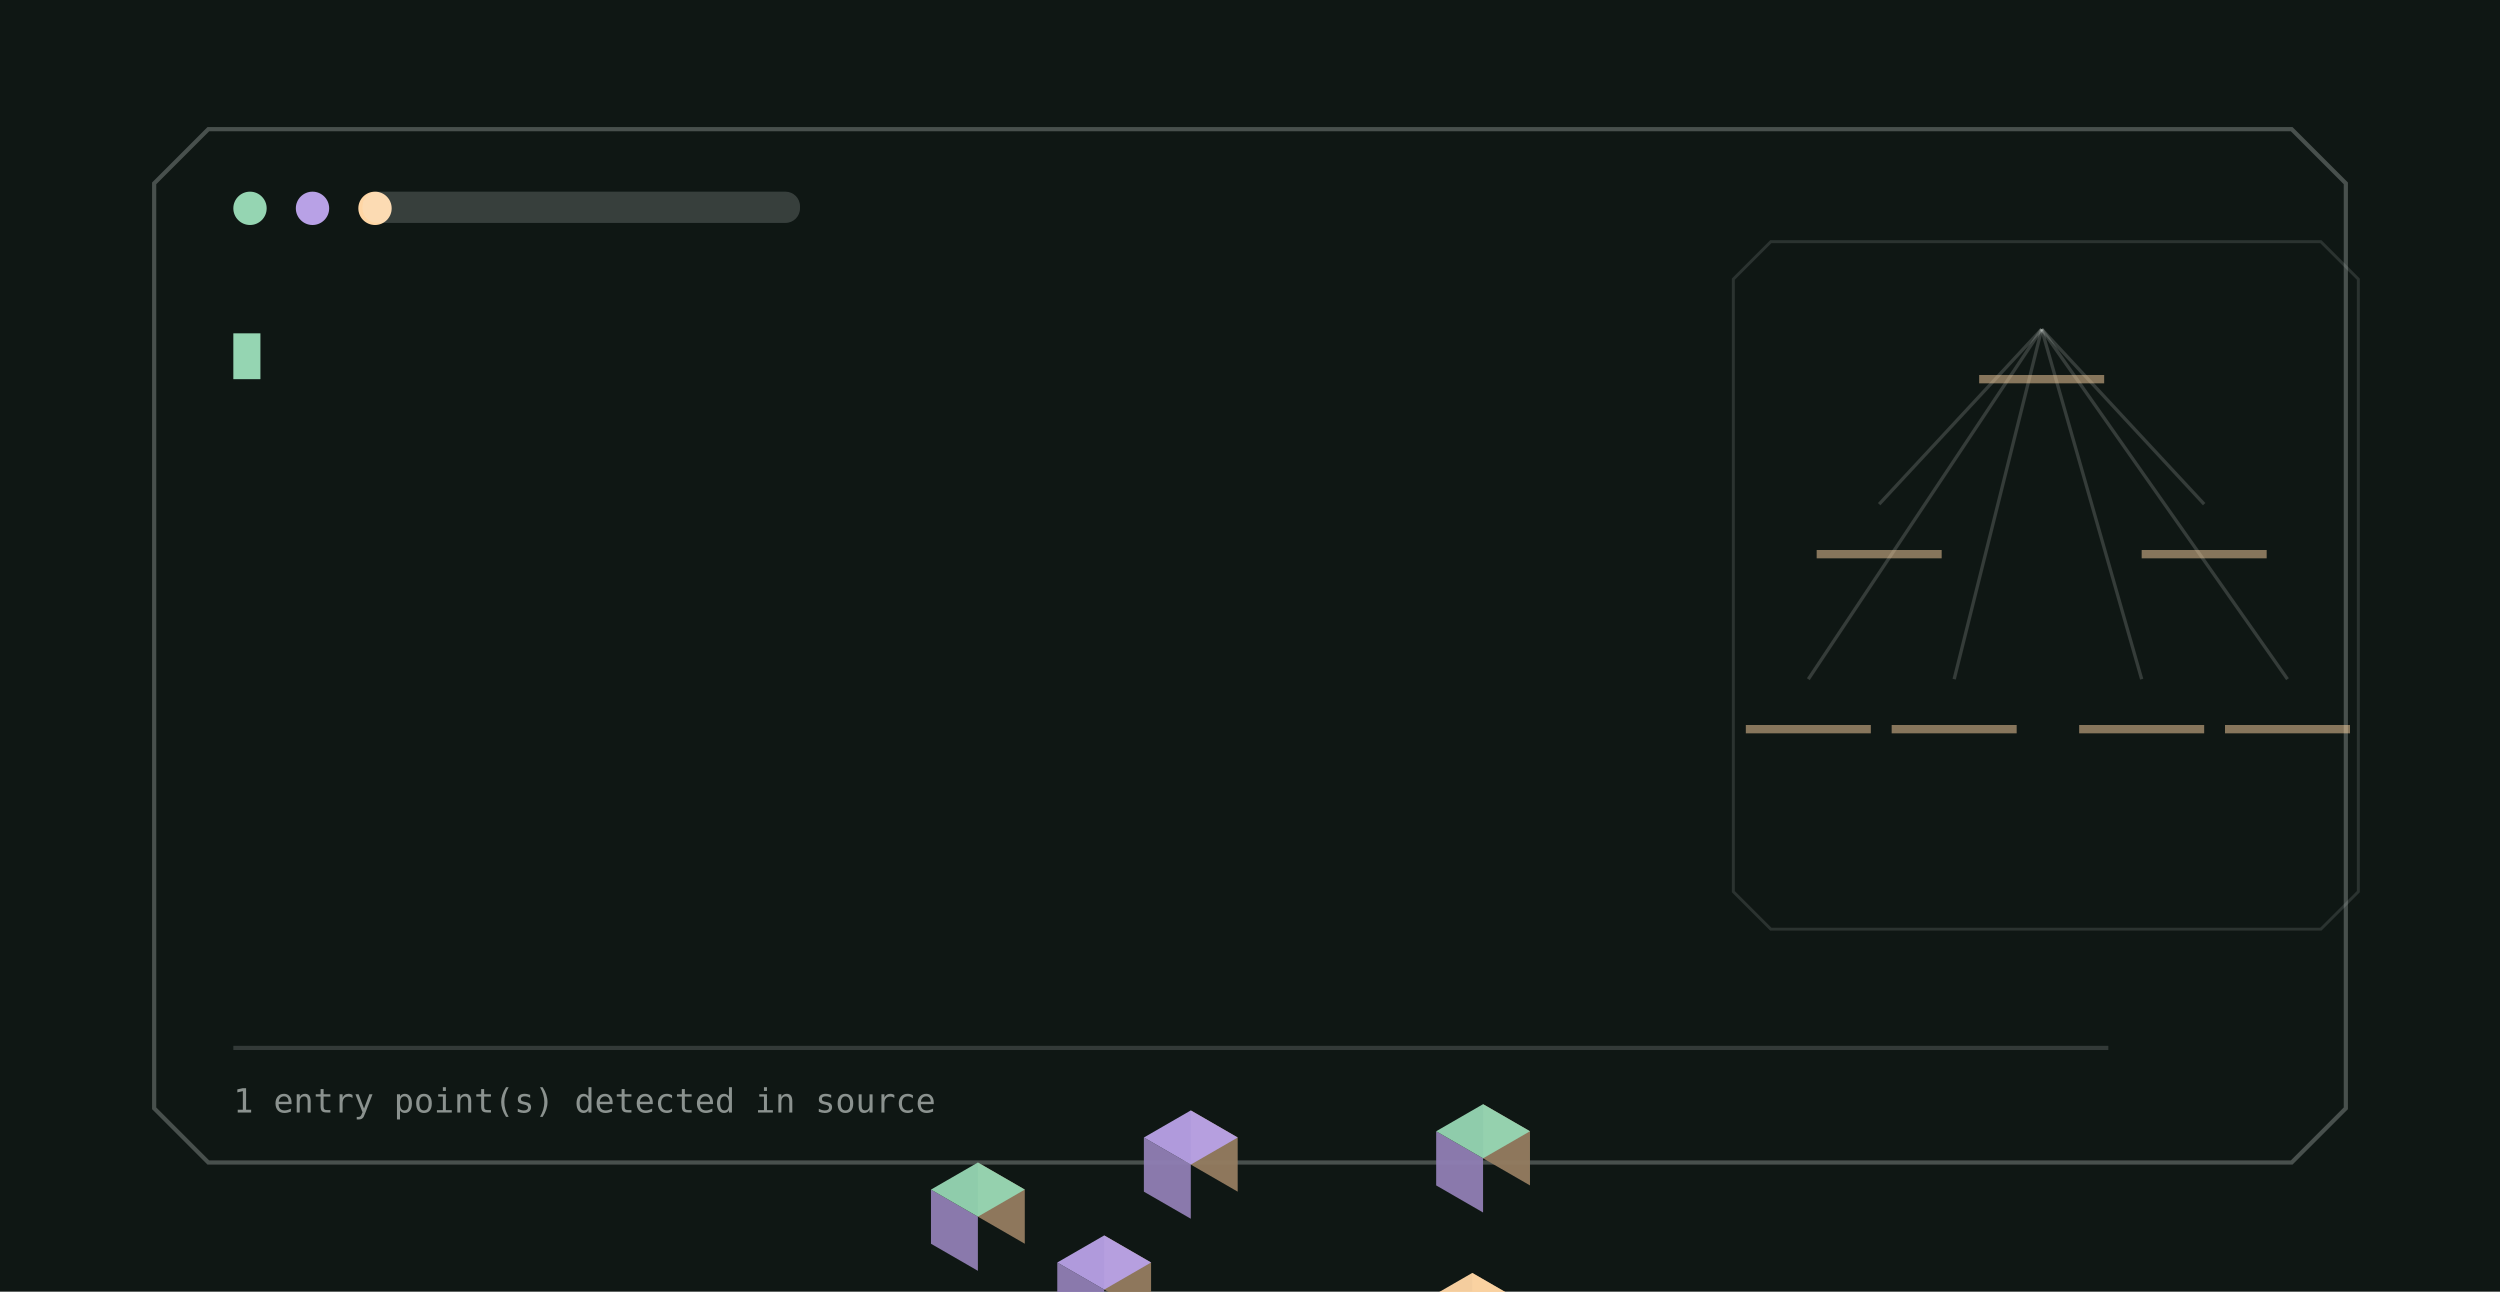
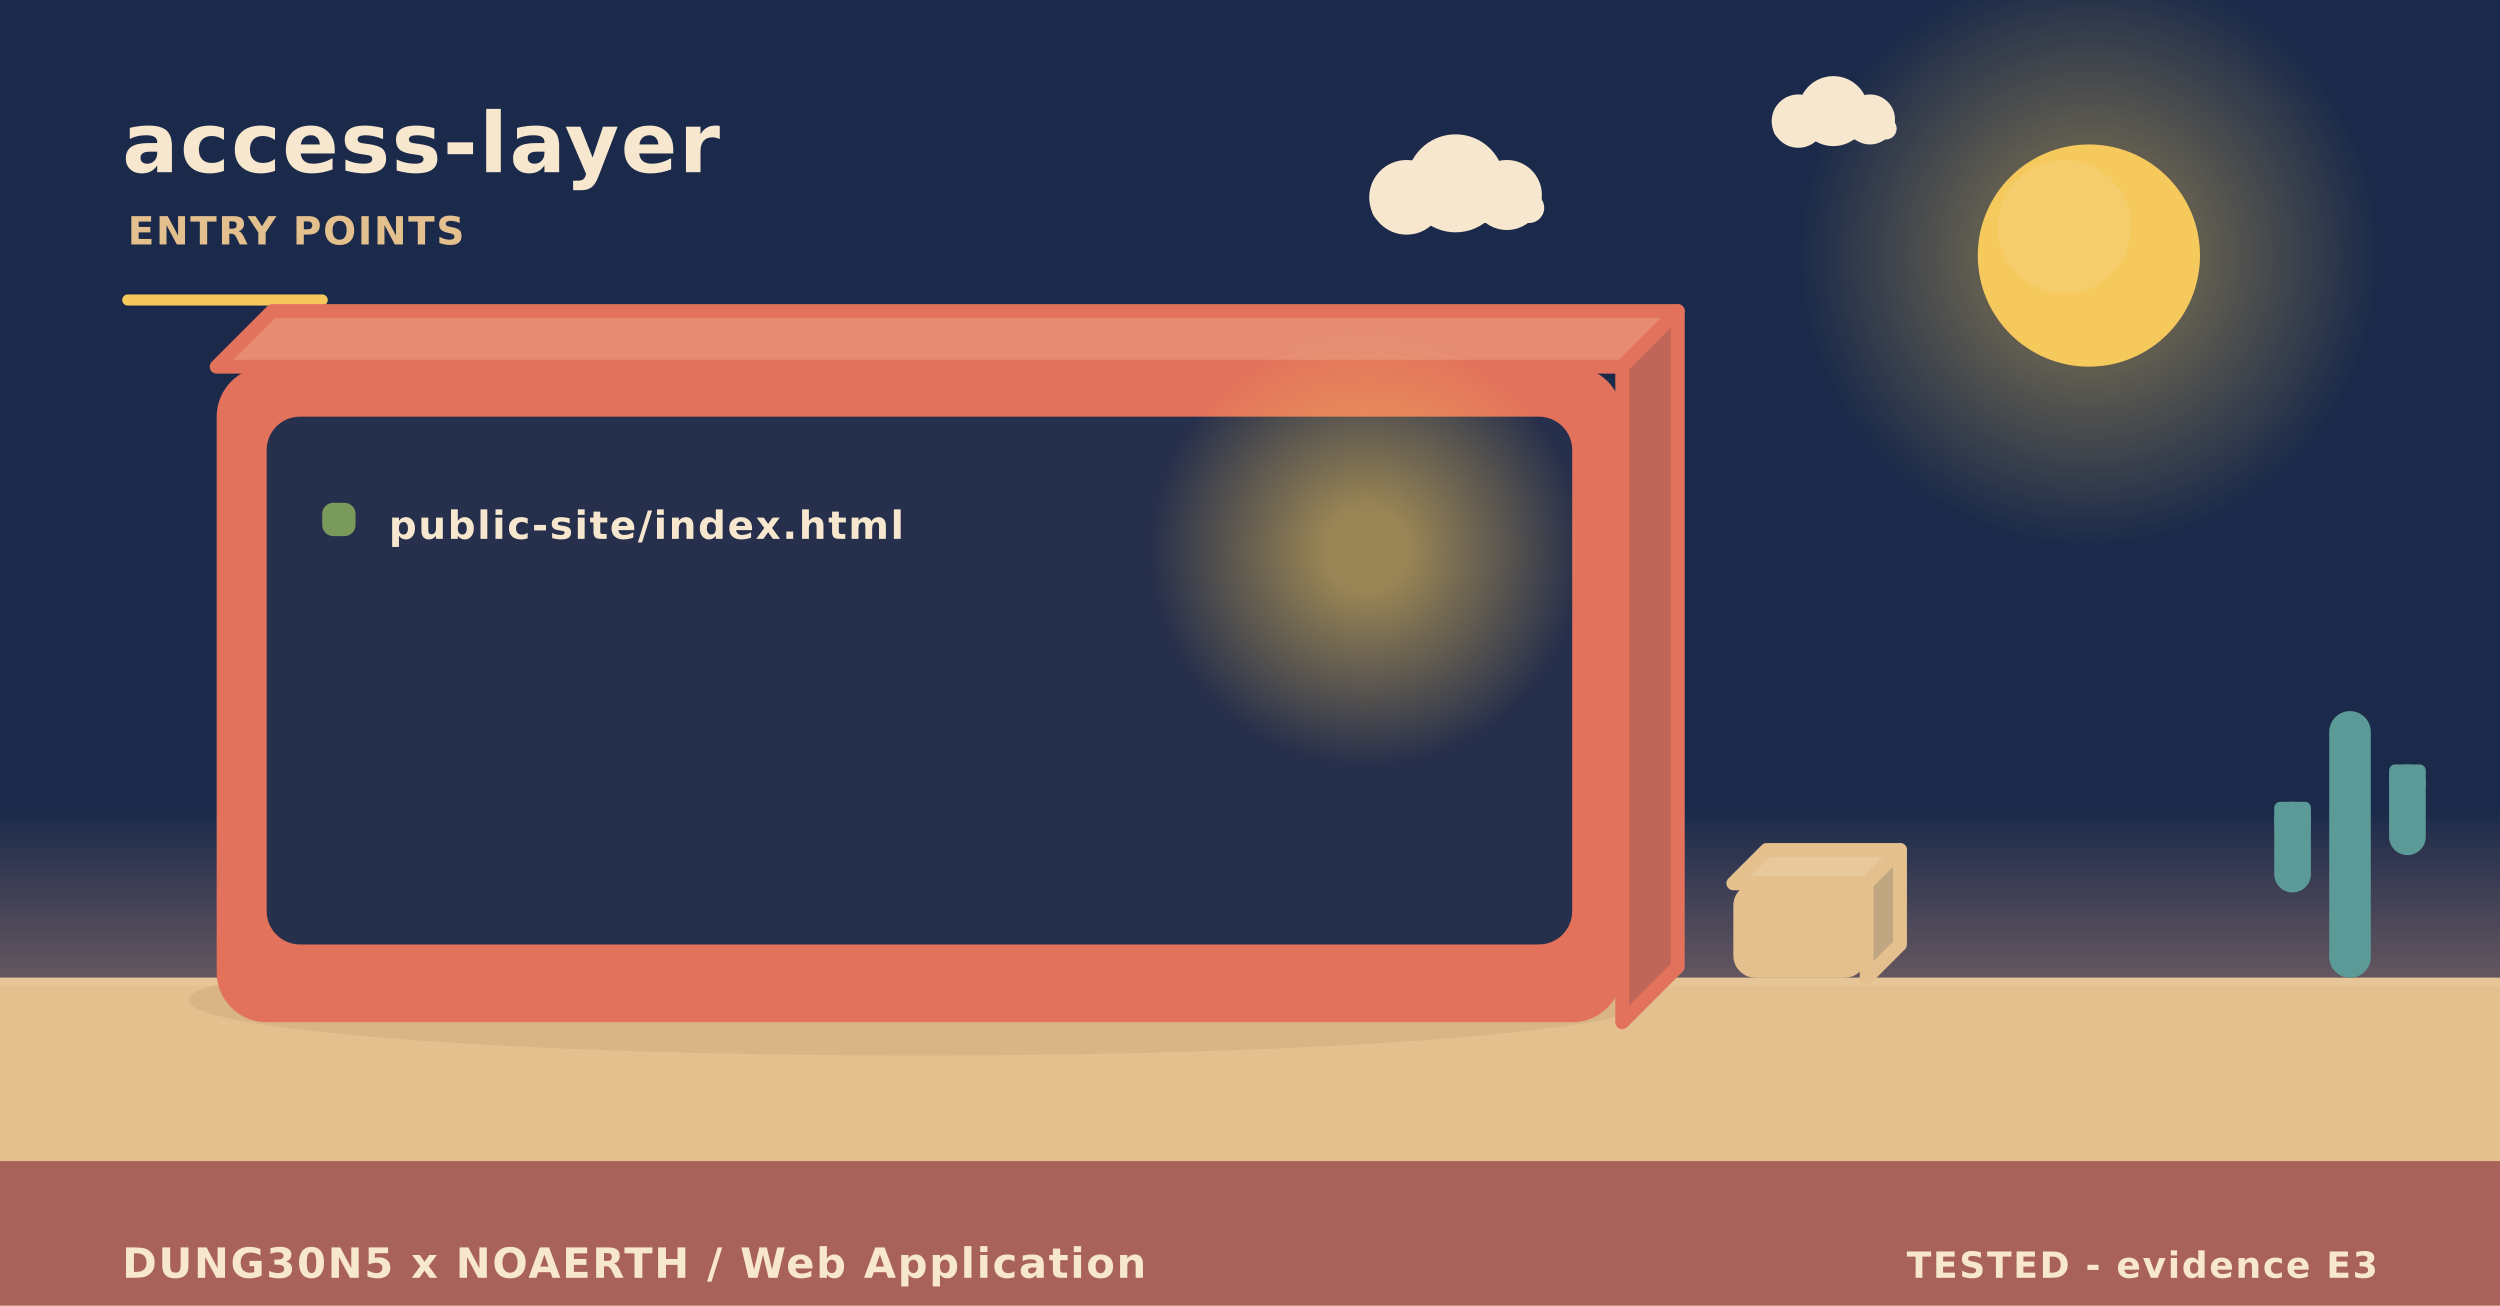
- <svg xmlns="http://www.w3.org/2000/svg" viewBox="0 0 1200 620" width="1200" height="620" role="img" aria-label="access-layer command surface">
-   <rect width="1200" height="620" fill="#0f1714" />
-   <defs>
-     <linearGradient id="gt" x1="0" y1="0" x2="1" y2="1">
-       <stop offset="0%" stop-color="#95d5b2" />
-       <stop offset="100%" stop-color="#b8a1e6" />
-     </linearGradient>
-   </defs>
-   <path d="M100.00,62.00 H1100.00 L1126.00,88.00 V532.00 L1100.00,558.00 H100.00 L74.00,532.00 V88.00 Z" fill="none" stroke="rgba(240,248,244,0.300)" stroke-width="2.00" opacity="0.85" />
-   <circle cx="120.00" cy="100.00" r="8.00" fill="#95d5b2" opacity="1.00" />
-   <circle cx="150.00" cy="100.00" r="8.00" fill="#b8a1e6" opacity="1.00" />
-   <circle cx="180.00" cy="100.00" r="8.00" fill="#ffd6a5" opacity="1.00" />
-   <rect x="174.00" y="92.00" width="210.00" height="15.00" rx="7.00" fill="rgba(240,248,244,0.180)" opacity="1.00" />
-   <text x="112" y="148" font-family="ui-monospace,SFMono-Regular,Menlo,monospace" font-size="21" fill="rgba(240,248,244,0.800)" opacity="0">public-site/index.html<animate attributeName="opacity" values="0;1;1;0" dur="1.5s" begin="0.0s" repeatCount="indefinite" />
-   </text>
-   <rect x="112" y="160" width="13" height="22" fill="#95d5b2">
-     <animate attributeName="opacity" values="1;0;1" dur="1.05s" begin="0s" repeatCount="indefinite" />
-   </rect>
-   <path d="M850.00,116.00 H1114.00 L1132.00,134.00 V428.00 L1114.00,446.00 H850.00 L832.00,428.00 V134.00 Z" fill="none" stroke="rgba(240,248,244,0.180)" stroke-width="1.40" opacity="0.70" />
-   <line x1="980.00" y1="158.00" x2="902.00" y2="242.00" stroke="rgba(240,248,244,0.300)" stroke-width="1.60" opacity="0.55" />
-   <line x1="980.00" y1="158.00" x2="1058.00" y2="242.00" stroke="rgba(240,248,244,0.300)" stroke-width="1.60" opacity="0.55" />
-   <line x1="980.00" y1="158.00" x2="868.00" y2="326.00" stroke="rgba(240,248,244,0.300)" stroke-width="1.60" opacity="0.55" />
-   <line x1="980.00" y1="158.00" x2="938.00" y2="326.00" stroke="rgba(240,248,244,0.300)" stroke-width="1.60" opacity="0.55" />
-   <line x1="980.00" y1="158.00" x2="1028.00" y2="326.00" stroke="rgba(240,248,244,0.300)" stroke-width="1.60" opacity="0.55" />
-   <line x1="980.00" y1="158.00" x2="1098.00" y2="326.00" stroke="rgba(240,248,244,0.300)" stroke-width="1.60" opacity="0.55" />
-   <polygon points="711.87,556.00 734.39,569.00 734.39,543.00 711.87,530.00" fill="#947c60" opacity="0.95" />
-   <polygon points="689.36,569.00 711.87,582.00 711.87,556.00 689.36,543.00" fill="#907eb3" opacity="0.95" />
-   <polygon points="711.87,530.00 734.39,543.00 711.87,556.00 689.36,543.00" fill="#95d5b2" opacity="0.95" />
+ <svg xmlns="http://www.w3.org/2000/svg" width="900" height="470" viewBox="0 0 900 470" role="img" aria-label="access-layer - how it is operated">
+   <linearGradient id="skyt" x1="0" y1="0" x2="0" y2="1">
+     <stop offset="0" stop-color="#1b2a4a" />
+     <stop offset="0.62" stop-color="#1b2a4a" />
+     <stop offset="1" stop-color="#f3ad8a" />
+   </linearGradient>
+   <rect width="900" height="470" fill="url(#skyt)" />
+   <radialGradient id="sunt">
+     <stop offset="0.35" stop-color="#f5c95c" stop-opacity="0.34" />
+     <stop offset="1" stop-color="#f5c95c" stop-opacity="0" />
+   </radialGradient>
+   <circle cx="752" cy="92" r="104" fill="url(#sunt)" />
+   <circle cx="752" cy="92" r="40" fill="#f5c95c" />
+   <circle cx="743.2" cy="81.6" r="24" fill="#f5d27e" opacity="0.5" />
  <g>
-     <rect x="950.00" y="180.00" width="60.00" height="4.00" rx="0.00" fill="rgba(255,214,165,0.500)" opacity="1.00" />
-     <animate attributeName="opacity" values="0.25;1.0;0.25" dur="13.95s" begin="0.0s" repeatCount="indefinite" />
+     <circle cx="524" cy="66" r="17.64" fill="#f6e7ce" />
+     <circle cx="506.36" cy="71.04" r="13.44" fill="#f6e7ce" />
+     <circle cx="542.48" cy="70.2" r="12.6" fill="#f6e7ce" />
+     <rect x="493.76" y="69.36" width="62.16" height="10.92" rx="5.46" fill="#f6e7ce" />
+     <animateTransform attributeName="transform" type="translate" values="0 0;24 0;0 0" dur="36s" begin="0s" repeatCount="indefinite" />
  </g>
-   <polygon points="571.58,559.00 594.09,572.00 594.09,546.00 571.58,533.00" fill="#947c60" opacity="0.95" />
-   <polygon points="549.06,572.00 571.58,585.00 571.58,559.00 549.06,546.00" fill="#907eb3" opacity="0.95" />
-   <polygon points="571.58,533.00 594.09,546.00 571.58,559.00 549.06,546.00" fill="#b8a1e6" opacity="0.95" />
  <g>
-     <rect x="872.00" y="264.00" width="60.00" height="4.00" rx="0.00" fill="rgba(255,214,165,0.500)" opacity="1.00" />
-     <animate attributeName="opacity" values="0.25;1.0;0.25" dur="13.95s" begin="0.4s" repeatCount="indefinite" />
+     <circle cx="660" cy="40" r="12.6" fill="#f6e7ce" />
+     <circle cx="647.4" cy="43.6" r="9.6" fill="#f6e7ce" />
+     <circle cx="673.2" cy="43" r="9" fill="#f6e7ce" />
+     <rect x="638.4" y="42.4" width="44.4" height="7.8" rx="3.9" fill="#f6e7ce" />
+     <animateTransform attributeName="transform" type="translate" values="0 0;-18 0;0 0" dur="46s" begin="3s" repeatCount="indefinite" />
  </g>
-   <polygon points="706.68,637.00 729.19,650.00 729.19,624.00 706.68,611.00" fill="#947c60" opacity="0.95" />
-   <polygon points="684.16,650.00 706.68,663.00 706.68,637.00 684.16,624.00" fill="#907eb3" opacity="0.95" />
-   <polygon points="706.68,611.00 729.19,624.00 706.68,637.00 684.16,624.00" fill="#ffd6a5" opacity="0.95" />
+   <rect x="0" y="352" width="900" height="118" fill="#e3c08d" />
+   <rect x="0" y="352" width="900" height="3" fill="#e6c596" />
+   <text x="44" y="62" font-family="Verdana,DejaVu Sans,sans-serif" font-size="30" font-weight="700" letter-spacing="0.6" fill="#f6e7ce" text-anchor="start">access-layer</text>
+   <text x="46" y="88" font-family="Verdana,DejaVu Sans,sans-serif" font-size="14" font-weight="700" letter-spacing="0.6" fill="#e3c08d" text-anchor="start">ENTRY POINTS</text>
+   <rect x="44" y="106" width="74" height="4" rx="2" fill="#f5c95c" />
+   <ellipse cx="331" cy="360" rx="263.2" ry="20" fill="rgba(138,90,68,0.11)" />
+   <path d="M78,132 L584,132 L604,112 L98,112 Z" fill="#e68c74" stroke="#e2725b" stroke-width="5" stroke-linejoin="round" />
+   <path d="M584,132 L604,112 L604,348 L584,368 Z" fill="#c06658" stroke="#e2725b" stroke-width="5" stroke-linejoin="round" />
+   <rect x="78" y="132" width="506" height="236" rx="18" fill="#e2725b" />
+   <rect x="96" y="150" width="470" height="190" rx="12" fill="#1b2a4a" opacity="0.94" />
+   <radialGradient id="lamp9751">
+     <stop offset="0.2" stop-color="#f5c95c" stop-opacity="0.55" />
+     <stop offset="1" stop-color="#f5c95c" stop-opacity="0" />
+   </radialGradient>
+   <circle cx="492" cy="198" r="78" fill="url(#lamp9751)" />
+   <rect x="116" y="181" width="12" height="12" rx="4" fill="#7a9a5c" />
  <g>
-     <rect x="1028.00" y="264.00" width="60.00" height="4.00" rx="0.00" fill="rgba(255,214,165,0.500)" opacity="1.00" />
-     <animate attributeName="opacity" values="0.25;1.0;0.25" dur="13.95s" begin="0.8s" repeatCount="indefinite" />
+     <text x="140" y="194" font-family="Verdana,DejaVu Sans,sans-serif" font-size="14" font-weight="700" letter-spacing="0.6" fill="#f6e7ce" text-anchor="start">public-site/index.html</text>
+     <animateTransform attributeName="transform" type="translate" values="0 10;0 0" dur="0.7s" begin="0.4s" fill="freeze" />
  </g>
-   <polygon points="469.39,584.00 491.90,597.00 491.90,571.00 469.39,558.00" fill="#947c60" opacity="0.95" />
-   <polygon points="446.87,597.00 469.39,610.00 469.39,584.00 446.87,571.00" fill="#907eb3" opacity="0.95" />
-   <polygon points="469.39,558.00 491.90,571.00 469.39,584.00 446.87,571.00" fill="#95d5b2" opacity="0.95" />
-   <g>
-     <rect x="838.00" y="348.00" width="60.00" height="4.00" rx="0.00" fill="rgba(255,214,165,0.500)" opacity="1.00" />
-     <animate attributeName="opacity" values="0.25;1.0;0.25" dur="13.95s" begin="1.2s" repeatCount="indefinite" />
-   </g>
-   <polygon points="530.01,619.00 552.52,632.00 552.52,606.00 530.01,593.00" fill="#947c60" opacity="0.95" />
-   <polygon points="507.49,632.00 530.01,645.00 530.01,619.00 507.49,606.00" fill="#907eb3" opacity="0.95" />
-   <polygon points="530.01,593.00 552.52,606.00 530.01,619.00 507.49,606.00" fill="#b8a1e6" opacity="0.95" />
-   <g>
-     <rect x="908.00" y="348.00" width="60.00" height="4.00" rx="0.00" fill="rgba(255,214,165,0.500)" opacity="1.00" />
-     <animate attributeName="opacity" values="0.25;1.0;0.25" dur="13.95s" begin="1.6s" repeatCount="indefinite" />
-   </g>
-   <polygon points="607.95,664.00 630.47,677.00 630.47,651.00 607.95,638.00" fill="#947c60" opacity="0.95" />
-   <polygon points="585.43,677.00 607.95,690.00 607.95,664.00 585.43,651.00" fill="#907eb3" opacity="0.95" />
-   <polygon points="607.95,638.00 630.47,651.00 607.95,664.00 585.43,651.00" fill="#ffd6a5" opacity="0.95" />
-   <g>
-     <rect x="998.00" y="348.00" width="60.00" height="4.00" rx="0.00" fill="rgba(255,214,165,0.500)" opacity="1.00" />
-     <animate attributeName="opacity" values="0.25;1.0;0.25" dur="13.95s" begin="2.0s" repeatCount="indefinite" />
-   </g>
-   <polygon points="668.57,699.00 691.09,712.00 691.09,686.00 668.57,673.00" fill="#947c60" opacity="0.95" />
-   <polygon points="646.05,712.00 668.57,725.00 668.57,699.00 646.05,686.00" fill="#907eb3" opacity="0.95" />
-   <polygon points="668.57,673.00 691.09,686.00 668.57,699.00 646.05,686.00" fill="#95d5b2" opacity="0.95" />
-   <g>
-     <rect x="1068.00" y="348.00" width="60.00" height="4.00" rx="0.00" fill="rgba(255,214,165,0.500)" opacity="1.00" />
-     <animate attributeName="opacity" values="0.25;1.0;0.25" dur="13.95s" begin="2.4s" repeatCount="indefinite" />
-   </g>
-   <rect x="112.00" y="502.00" width="900.00" height="2.00" rx="0.00" fill="rgba(240,248,244,0.160)" opacity="1.00" />
-   <text x="112" y="534" font-family="ui-monospace,Menlo,monospace" font-size="16" fill="rgba(240,248,244,0.550)">1 entry point(s) detected in source</text>
+   <path d="M624,318 L672,318 L684,306 L636,306 Z" fill="#e7c99b" stroke="#e3c08d" stroke-width="5" stroke-linejoin="round" />
+   <path d="M672,318 L684,306 L684,340 L672,352 Z" fill="#c1a682" stroke="#e3c08d" stroke-width="5" stroke-linejoin="round" />
+   <rect x="624" y="318" width="48" height="34" rx="8" fill="#e3c08d" />
+   <rect x="838.52" y="256" width="14.96" height="96" rx="7.48" fill="#5b9a97" />
+   <rect x="818.72" y="288.64" width="13.2" height="32.64" rx="6.6" fill="#5b9a97" />
+   <rect x="818.72" y="288.64" width="13.2" height="9.6" rx="2.2" fill="#5b9a97" />
+   <rect x="860.08" y="275.2" width="13.2" height="32.64" rx="6.6" fill="#5b9a97" />
+   <rect x="860.08" y="275.2" width="13.2" height="9.6" rx="2.2" fill="#5b9a97" />
+   <rect x="0" y="418" width="900" height="52" rx="0" fill="#a65c56" opacity="0.94" />
+   <text x="44" y="460" font-family="Verdana,DejaVu Sans,sans-serif" font-size="15" font-weight="700" letter-spacing="0.6" fill="#f6e7ce" text-anchor="start">DUNG30N5 x NOAERTH  /  Web Application</text>
+   <text x="856" y="460" font-family="Verdana,DejaVu Sans,sans-serif" font-size="13" font-weight="700" letter-spacing="0.6" fill="#f6e7ce" text-anchor="end">TESTED  -  evidence E3</text>
</svg>
